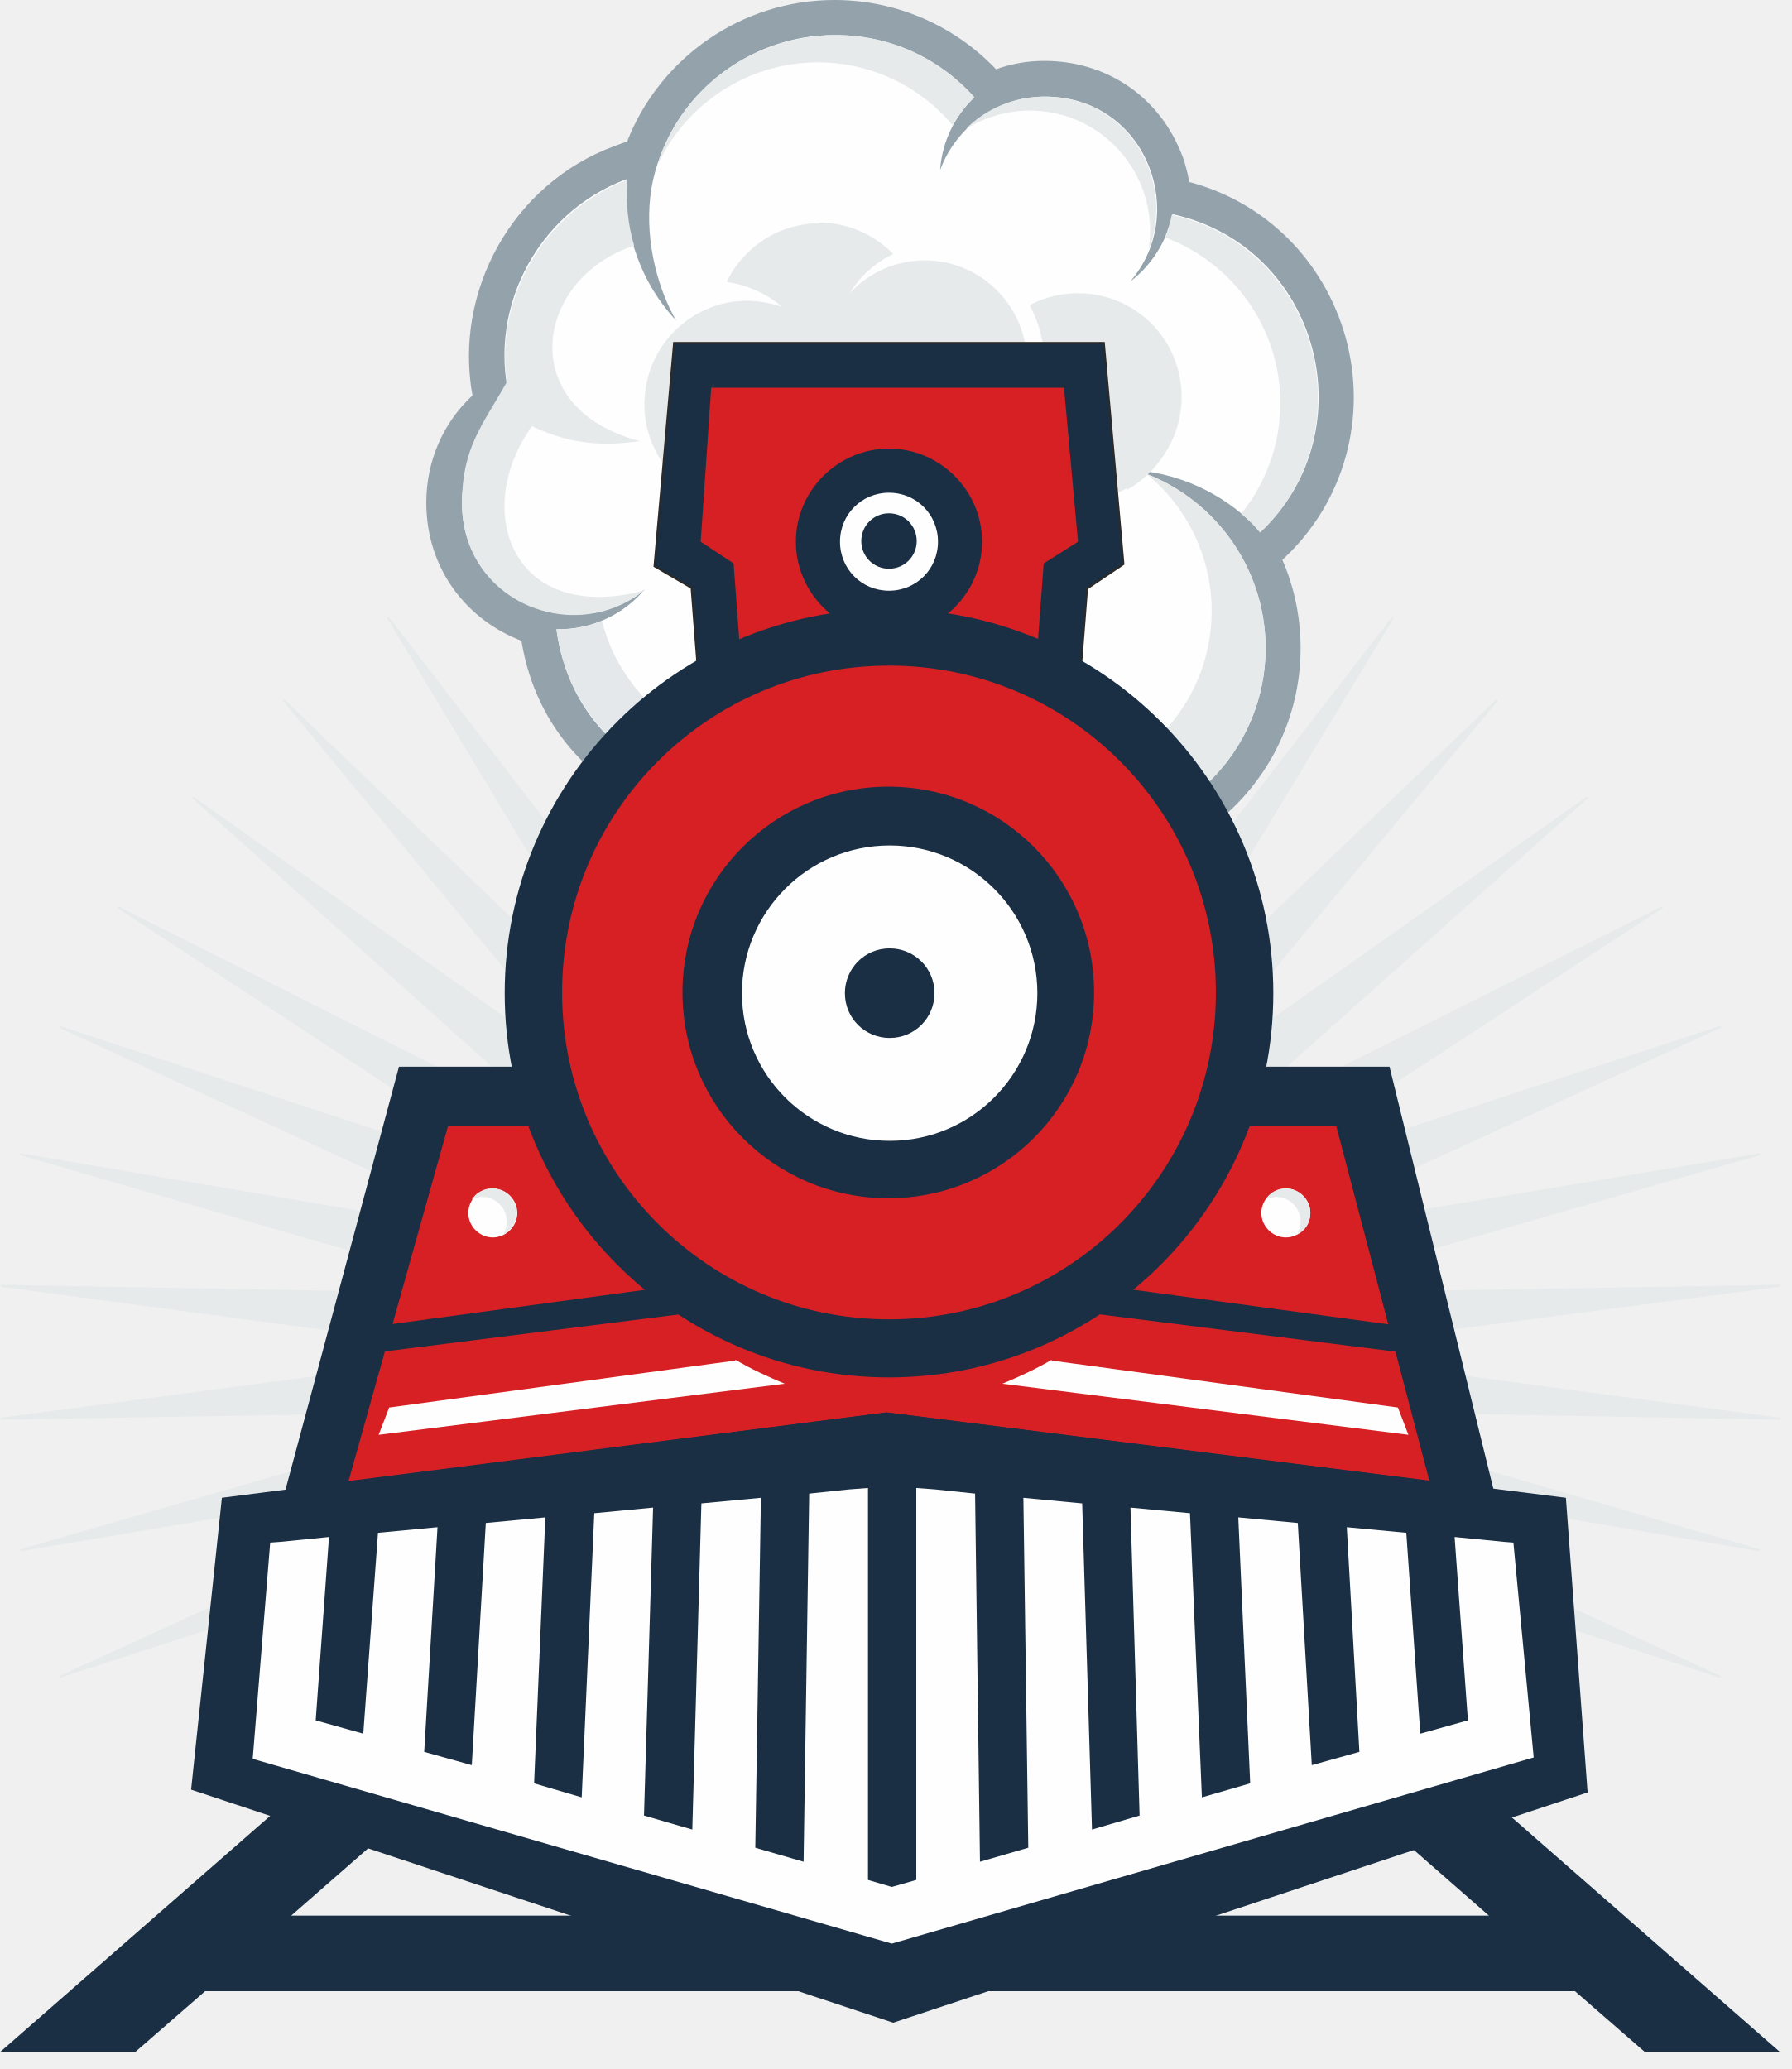
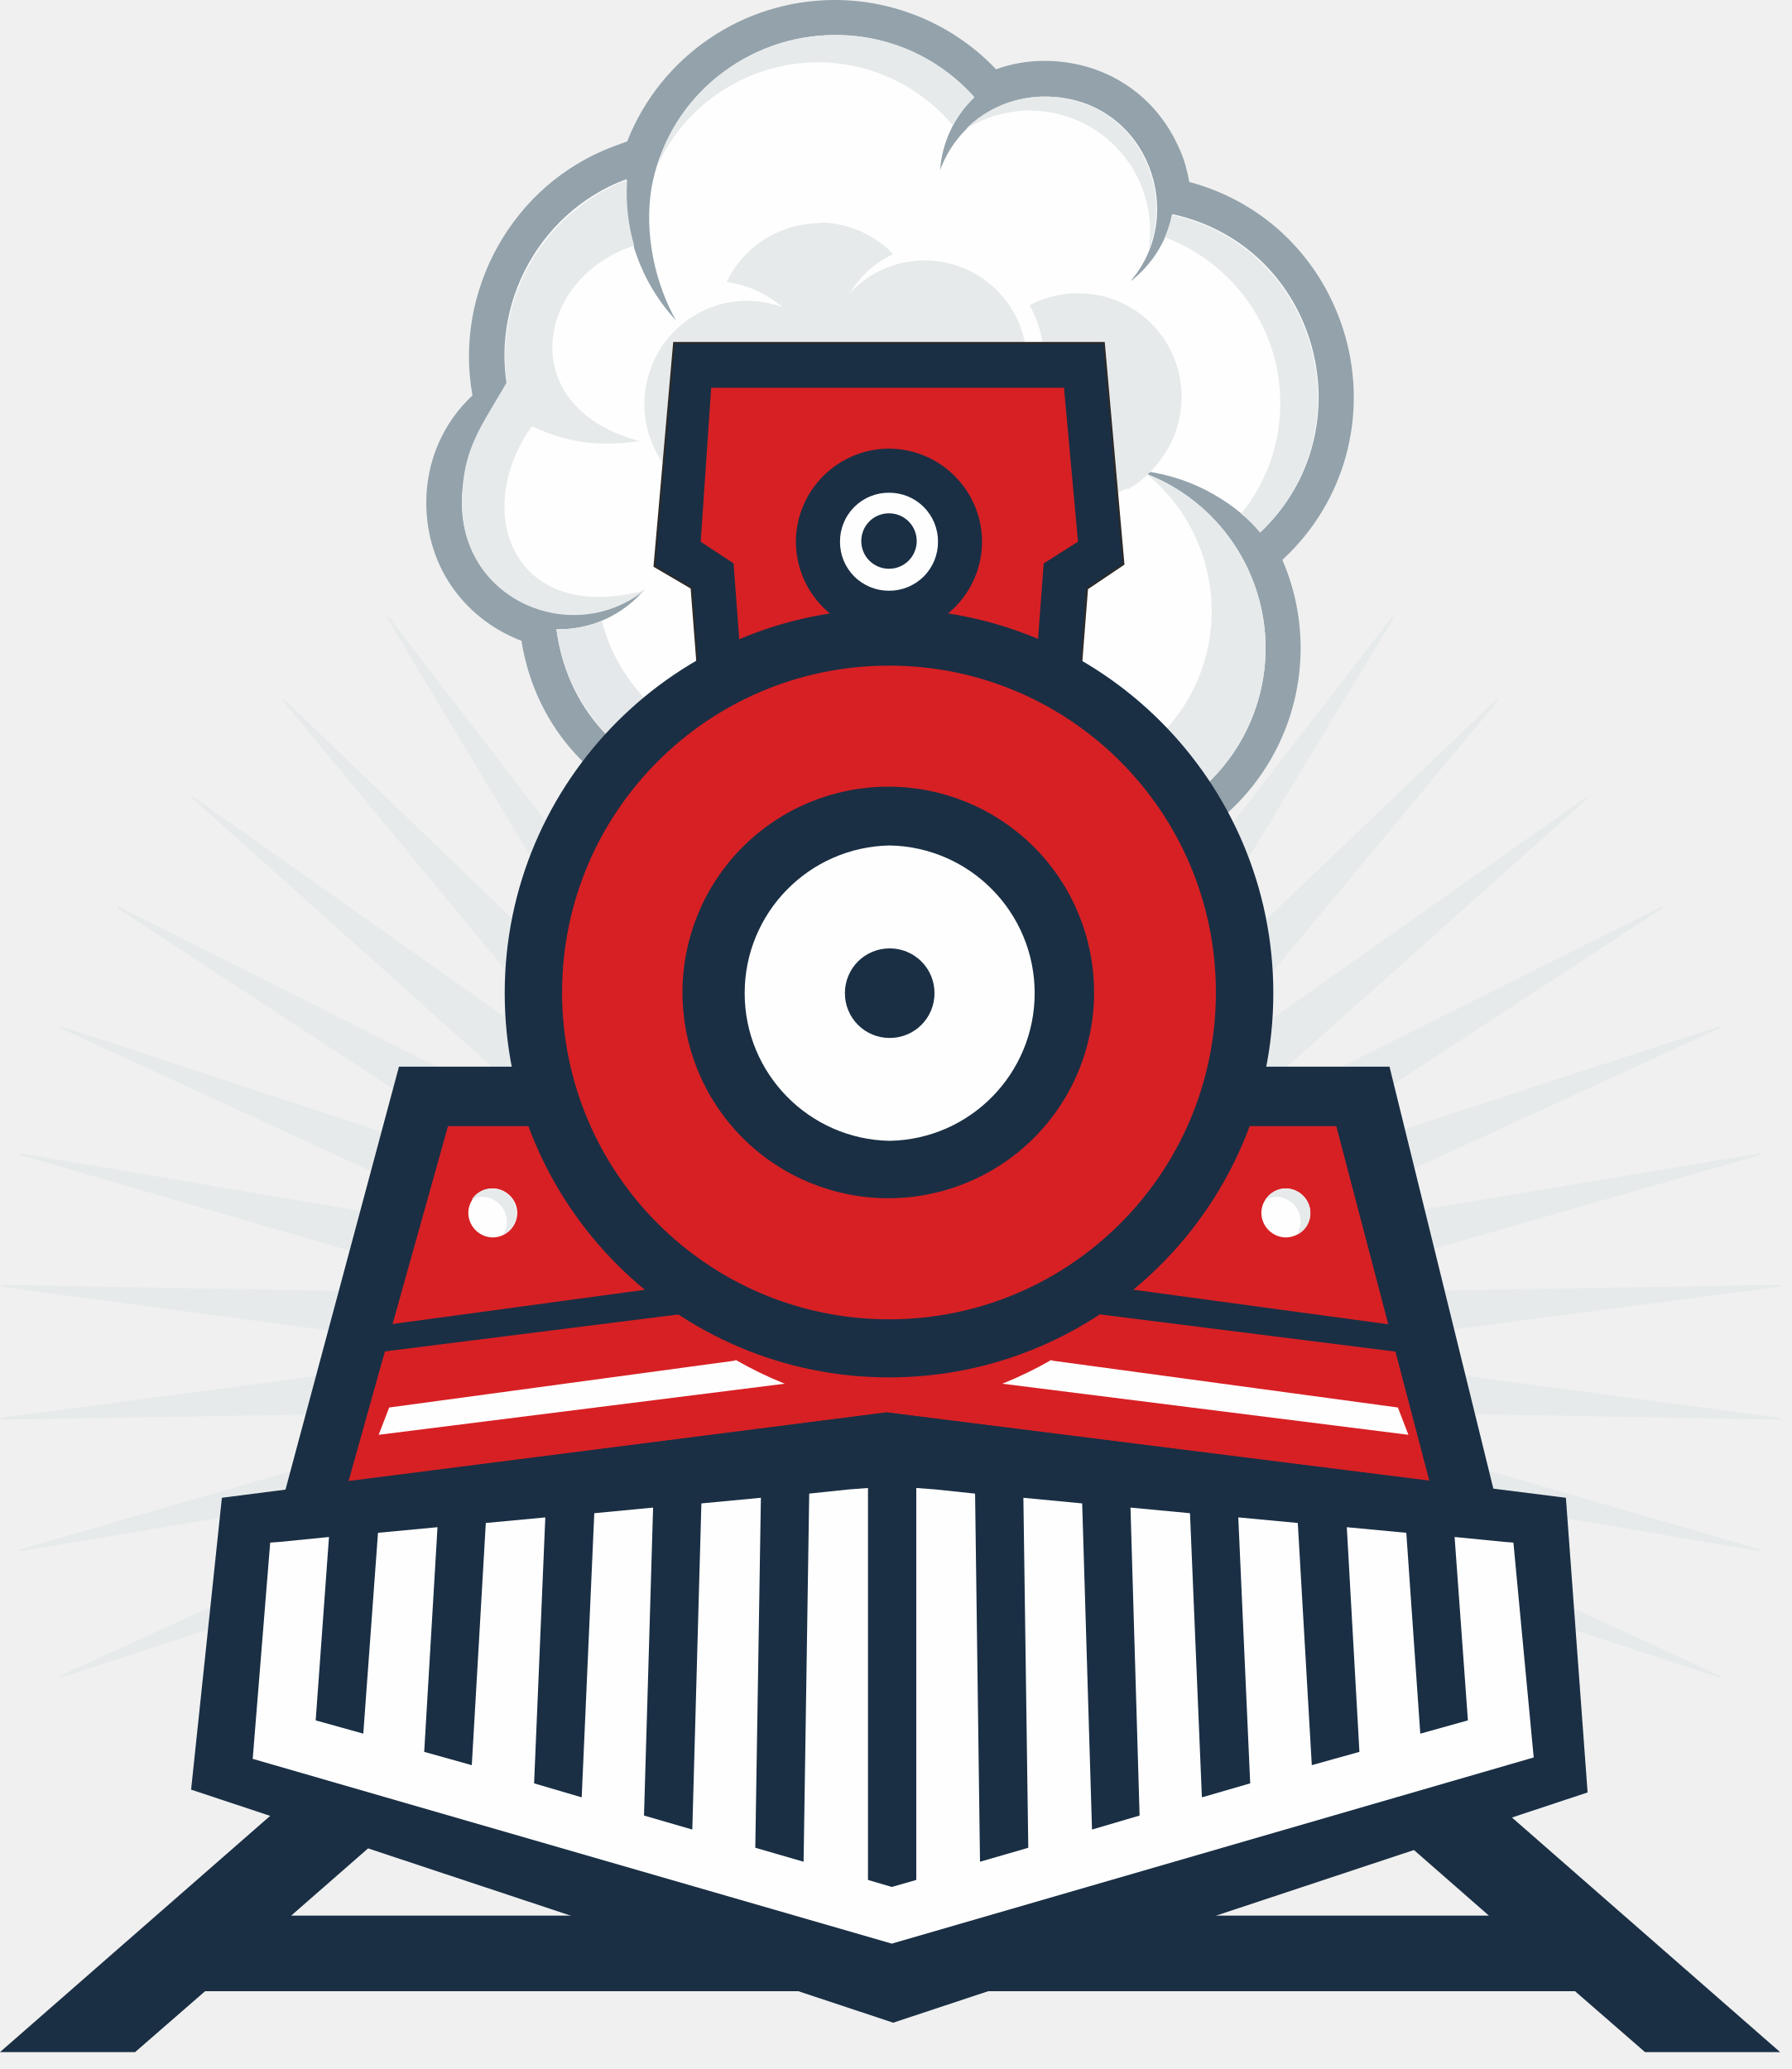
- <svg xmlns="http://www.w3.org/2000/svg" width="71" height="82" viewBox="0 0 71 82" fill="none">
-   <path fill-rule="evenodd" clip-rule="evenodd" d="M35.284 18.336L34.091 38.308H34.119L30.014 18.724L31.817 38.641H31.845L24.854 19.889L29.625 39.334H29.653L19.945 21.831L27.573 40.333L15.367 24.466L25.686 41.637L11.234 27.739L23.994 43.19H24.022L7.628 31.595L22.58 44.993V44.965L4.66 35.95L21.442 46.963L2.358 40.694L20.61 49.099L0.805 45.742L20.111 51.345V51.318L0.028 50.957L19.945 53.62V53.592L0.028 56.227L20.111 55.895V55.867L0.805 61.442L20.638 58.114H20.61L2.358 66.463L21.47 60.25L9.515 68.044H10.985L22.607 62.219L16.172 67.961H18.447L24.05 64.022H24.022L20.749 67.961H23.245L25.714 65.576L24.272 67.961H26.768L27.601 66.879V66.852L27.157 67.961H29.625L29.681 67.878V67.85L29.653 67.961H40.943L40.915 67.85L40.971 67.961H43.439L42.968 66.852L43.828 67.961H46.324L44.854 65.548L47.351 67.961H49.819L46.546 63.967V63.994L52.15 67.961H54.396L47.961 62.191L59.389 67.961H60.915L49.098 60.194V60.222L68.183 66.463L49.93 58.058V58.086L69.736 61.442L50.43 55.839V55.867L70.54 56.227L50.596 53.565L70.54 50.957L50.43 51.29L69.736 45.742L49.93 49.043V49.071L68.183 40.694L49.071 46.935H49.098L65.88 35.95L47.933 44.938V44.965L62.912 31.595L46.519 43.162L59.334 27.739L44.826 41.609L55.201 24.466L42.94 40.305L50.624 21.831L40.86 39.307L45.686 19.889L38.668 38.641L40.555 18.724L36.394 38.308L35.284 18.336Z" fill="#E7EAEB" stroke="#E7EAEB" stroke-width="0.076" />
-   <path fill-rule="evenodd" clip-rule="evenodd" d="M20.693 25.409C18.557 24.605 16.893 22.607 16.893 19.917C16.893 18.28 17.558 16.754 18.723 15.673C17.974 11.539 20.305 7.295 24.327 5.797L24.854 5.603C26.157 2.275 29.403 0 33.064 0C35.505 0 37.808 0.999 39.472 2.746C40.082 2.524 40.72 2.413 41.386 2.413C43.744 2.413 45.797 3.717 46.74 5.908C46.934 6.324 47.045 6.768 47.128 7.212C50.152 8.017 52.454 10.319 53.314 13.342C54.202 16.505 53.286 19.861 50.901 22.108L50.817 22.191C51.289 23.273 51.539 24.466 51.539 25.686C51.539 30.541 47.6 34.507 42.718 34.507C39.666 34.507 36.892 32.926 35.311 30.457C30.457 34.951 21.83 32.538 20.665 25.409H20.693Z" fill="#93A2AB" />
-   <path fill-rule="evenodd" clip-rule="evenodd" d="M22.052 24.965C22.995 31.9 32.066 33.675 35.672 27.878C36.615 30.901 39.417 33.093 42.745 33.093C46.823 33.093 50.152 29.764 50.152 25.686C50.152 22.468 48.071 19.639 45.048 18.64C46.989 18.807 48.709 19.722 49.957 21.081C54.202 17.059 52.288 9.764 46.462 8.488C46.24 9.57 45.63 10.513 44.798 11.151L44.992 10.901C47.045 8.155 45.27 3.828 41.414 3.828C39.528 3.828 37.891 5.021 37.253 6.74C37.336 5.603 37.835 4.604 38.612 3.855C37.253 2.33 35.283 1.387 33.092 1.387C29.569 1.387 26.629 3.855 25.88 7.129C25.491 8.876 25.852 10.929 26.684 12.51L26.795 12.704C25.436 11.262 24.659 9.209 24.826 7.101C21.22 8.432 19.167 12.455 20.304 16.199C19.084 17.004 18.307 18.363 18.307 19.916C18.307 23.828 22.745 25.631 25.547 23.356C24.715 24.355 23.439 24.965 22.052 24.937V24.965Z" fill="#FEFEFE" />
-   <path fill-rule="evenodd" clip-rule="evenodd" d="M46.157 9.403C48.82 10.402 50.734 12.954 50.734 15.977C50.734 17.642 50.152 19.167 49.181 20.36C49.458 20.582 49.708 20.832 49.93 21.109C54.174 17.087 52.26 9.792 46.435 8.516C46.379 8.821 46.268 9.126 46.157 9.431V9.403ZM40.804 4.382C43.439 4.382 45.575 6.518 45.575 9.154C45.575 9.403 45.547 9.653 45.519 9.902C46.573 7.24 44.798 3.828 41.386 3.828C40.193 3.828 39.084 4.299 38.279 5.104C39.001 4.66 39.888 4.382 40.804 4.382Z" fill="#E7EAEB" />
-   <path fill-rule="evenodd" clip-rule="evenodd" d="M25.713 27.85C24.826 26.963 24.16 25.853 23.855 24.605C23.3 24.827 22.69 24.966 22.052 24.938C22.301 26.769 23.134 28.267 24.271 29.321C24.715 28.794 25.214 28.294 25.713 27.85Z" fill="#E5E8EA" />
-   <path fill-rule="evenodd" clip-rule="evenodd" d="M25.408 17.476C24.021 17.67 22.718 17.67 21.081 16.893C18.695 20.194 20.249 24.771 25.519 23.412C22.69 25.631 18.307 23.828 18.307 19.944C18.307 17.753 19.112 16.865 20.082 15.145C19.611 11.733 21.608 8.349 24.854 7.129C24.798 8.016 24.881 8.904 25.131 9.736C21.192 11.012 20.332 16.227 25.436 17.503L25.408 17.476ZM32.399 2.469C34.535 2.469 36.476 3.44 37.752 4.965C37.974 4.549 38.252 4.189 38.612 3.856C34.701 -0.499 27.628 1.22 26.019 6.63C27.1 4.189 29.569 2.469 32.426 2.469H32.399Z" fill="#E7EAEB" />
-   <path fill-rule="evenodd" clip-rule="evenodd" d="M50.151 25.686C50.151 22.635 48.265 19.889 45.463 18.807C47.017 20.083 48.015 22.053 48.015 24.216C48.015 26.102 47.266 27.822 46.046 29.071C46.656 29.736 47.183 30.457 47.655 31.234C49.18 29.875 50.151 27.905 50.151 25.686Z" fill="#E7EAEB" />
-   <path fill-rule="evenodd" clip-rule="evenodd" d="M36.448 21.026C37.751 21.026 38.806 22.081 38.806 23.384C38.806 24.688 37.751 25.742 36.448 25.742C35.144 25.742 34.09 24.688 34.09 23.384C34.09 22.081 35.144 21.026 36.448 21.026Z" fill="white" />
-   <path fill-rule="evenodd" clip-rule="evenodd" d="M32.454 8.821C33.591 8.821 34.645 9.292 35.394 10.069C34.34 10.568 33.536 11.511 33.23 12.649C33.813 11.678 34.812 10.984 35.949 10.762C38.279 10.319 40.387 11.9 40.776 14.063H28.737L28.237 19.888C27.405 19.583 26.656 19.001 26.129 18.141C24.188 14.923 27.322 10.873 31.011 12.177C30.401 11.65 29.624 11.289 28.792 11.178C29.458 9.791 30.873 8.848 32.481 8.848L32.454 8.821ZM41.247 14.036C41.303 13.398 41.191 12.732 40.914 12.121C43.577 10.901 46.712 12.843 46.712 15.866C46.712 17.531 45.824 18.751 44.659 19.417L44.187 14.063H41.247V14.036Z" fill="#E7EAEB" />
-   <path fill-rule="evenodd" clip-rule="evenodd" d="M29.597 11.928C27.378 11.928 25.547 13.732 25.547 15.978C25.547 18.198 27.35 20.028 29.597 20.028C31.816 20.028 33.647 18.225 33.647 15.978C33.647 13.759 31.844 11.928 29.597 11.928Z" fill="#E7EAEB" />
-   <path fill-rule="evenodd" clip-rule="evenodd" d="M42.718 11.622C40.444 11.622 38.613 13.453 38.613 15.728C38.613 18.002 40.444 19.833 42.718 19.833C44.993 19.833 46.824 18.002 46.824 15.728C46.824 13.453 44.993 11.622 42.718 11.622Z" fill="#E7EAEB" />
-   <path fill-rule="evenodd" clip-rule="evenodd" d="M36.588 14.396L39.056 18.502C40.499 17.642 41.386 16.061 41.386 14.396C41.386 11.761 39.251 9.598 36.588 9.598C36.504 9.598 36.449 9.598 36.366 9.598L36.588 14.396Z" fill="#FEFEFE" />
-   <path fill-rule="evenodd" clip-rule="evenodd" d="M36.643 10.319C34.424 10.319 32.593 12.122 32.593 14.369C32.593 16.588 34.396 18.419 36.643 18.419C38.862 18.419 40.693 16.616 40.693 14.369C40.693 12.15 38.89 10.319 36.643 10.319Z" fill="#E7EAEB" />
-   <path fill-rule="evenodd" clip-rule="evenodd" d="M20.111 63.744H25.465L11.539 75.921H59.001L44.993 63.661H50.346L70.54 81.331H65.187L62.413 78.917H8.128L5.354 81.331H0L20.111 63.744Z" fill="#1A2F44" />
-   <path fill-rule="evenodd" clip-rule="evenodd" d="M15.811 42.274H55.062L59.361 59.75H11.123L15.811 42.274Z" fill="#1A2F44" />
-   <path fill-rule="evenodd" clip-rule="evenodd" d="M17.753 44.633H52.954L56.643 58.696L35.118 55.978L13.814 58.696L17.753 44.633Z" fill="#D72024" />
-   <path fill-rule="evenodd" clip-rule="evenodd" d="M62.052 59.361L62.912 71.039L35.395 80.165L7.573 70.928L8.793 59.361L35.145 55.977L62.052 59.361Z" fill="#1A2F44" />
-   <path d="M59.972 61.137L59.611 61.109L57.642 60.915L58.169 68.183L56.282 68.71L55.728 60.749L53.37 60.527L53.869 69.431L51.983 69.958L51.428 60.36L49.07 60.138L49.542 70.679L47.628 71.234L47.156 59.972L44.798 59.75L45.159 71.955L43.273 72.51L42.884 59.584L40.554 59.362L40.748 73.231L38.834 73.786L38.64 59.195L37.059 59.029L36.31 58.973V74.507L35.339 74.785L34.396 74.507V58.973L33.647 59.029L32.066 59.195L31.844 73.786L29.93 73.231L30.152 59.362L27.794 59.584L27.434 72.51L25.52 71.955L25.88 59.75L23.55 59.972L23.051 71.234L21.165 70.679L21.609 60.138L19.251 60.36L18.696 69.958L16.81 69.431L17.337 60.527L14.979 60.749L14.396 68.71L12.51 68.183L13.037 60.915L11.095 61.109L10.707 61.137L10.014 69.708L35.339 77.031L60.776 69.653L59.972 61.137Z" fill="#FEFEFE" />
-   <path fill-rule="evenodd" clip-rule="evenodd" d="M50.955 47.101C51.482 47.101 51.926 47.545 51.926 48.072C51.926 48.599 51.482 49.043 50.955 49.043C50.428 49.043 49.984 48.599 49.984 48.072C49.984 47.545 50.428 47.101 50.955 47.101Z" fill="#FEFEFE" />
-   <path d="M51.538 48.405C51.538 48.599 51.482 48.765 51.399 48.932C51.732 48.765 51.926 48.46 51.926 48.072C51.926 47.545 51.482 47.101 50.955 47.101C50.622 47.101 50.317 47.267 50.151 47.545C50.29 47.489 50.428 47.434 50.567 47.434C51.094 47.434 51.538 47.878 51.538 48.405Z" fill="#E7EAEB" />
-   <path fill-rule="evenodd" clip-rule="evenodd" d="M19.529 47.101C20.055 47.101 20.499 47.545 20.499 48.072C20.499 48.599 20.055 49.043 19.529 49.043C19.001 49.043 18.558 48.599 18.558 48.072C18.558 47.545 19.001 47.101 19.529 47.101Z" fill="#FEFEFE" />
-   <path d="M20.082 48.405C20.082 48.599 20.027 48.765 19.944 48.932C20.276 48.765 20.471 48.46 20.471 48.072C20.471 47.545 20.027 47.101 19.5 47.101C19.167 47.101 18.862 47.267 18.695 47.545C18.834 47.489 18.973 47.434 19.111 47.434C19.638 47.434 20.082 47.878 20.082 48.405Z" fill="#E7EAEB" />
-   <path fill-rule="evenodd" clip-rule="evenodd" d="M29.125 53.925L15.422 55.783L15.006 56.865L31.095 54.84C30.429 54.562 29.764 54.257 29.153 53.897L29.125 53.925Z" fill="#FEFEFE" />
-   <path fill-rule="evenodd" clip-rule="evenodd" d="M41.692 53.925L55.395 55.783L55.811 56.865L39.722 54.84C40.388 54.562 41.054 54.257 41.664 53.897L41.692 53.925Z" fill="#FEFEFE" />
-   <path fill-rule="evenodd" clip-rule="evenodd" d="M27.35 50.874L13.647 52.732L13.23 53.814L29.319 51.789C28.653 51.512 27.988 51.207 27.377 50.846L27.35 50.874Z" fill="#1A2F44" />
-   <path fill-rule="evenodd" clip-rule="evenodd" d="M43.134 50.874L56.837 52.732L57.253 53.814L41.165 51.789C41.83 51.512 42.496 51.207 43.106 50.846L43.134 50.874Z" fill="#1A2F44" />
-   <path fill-rule="evenodd" clip-rule="evenodd" d="M26.712 13.592H43.743L44.52 22.358L43.078 23.328L42.828 26.518L27.655 26.546L27.405 23.301L25.935 22.441L26.712 13.592Z" fill="#1A2F44" stroke="#2B2A29" stroke-width="0.076" />
-   <path fill-rule="evenodd" clip-rule="evenodd" d="M28.183 15.367H42.163L42.718 21.47L41.359 22.33L41.109 25.686H29.32L29.07 22.33L27.767 21.47L28.183 15.367Z" fill="#D72024" />
-   <path fill-rule="evenodd" clip-rule="evenodd" d="M35.229 24.133C43.634 24.133 50.458 30.957 50.458 39.362C50.458 47.767 43.634 54.59 35.229 54.59C26.824 54.59 20 47.767 20 39.362C20 30.957 26.824 24.133 35.229 24.133Z" fill="#1A2F44" />
-   <path fill-rule="evenodd" clip-rule="evenodd" d="M35.229 26.38C42.385 26.38 48.183 32.177 48.183 39.334C48.183 46.49 42.385 52.288 35.229 52.288C28.072 52.288 22.274 46.49 22.274 39.334C22.274 32.177 28.072 26.38 35.229 26.38Z" fill="#D72024" />
-   <path fill-rule="evenodd" clip-rule="evenodd" d="M35.201 31.178C39.722 31.178 43.356 34.84 43.356 39.334C43.356 43.855 39.694 47.489 35.201 47.489C30.679 47.489 27.045 43.828 27.045 39.334C27.045 34.812 30.707 31.178 35.201 31.178Z" fill="#1A2F44" />
-   <path fill-rule="evenodd" clip-rule="evenodd" d="M35.255 33.508C38.473 33.508 41.108 36.116 41.108 39.361C41.108 42.579 38.501 45.214 35.255 45.214C32.038 45.214 29.402 42.607 29.402 39.361C29.402 36.144 32.01 33.508 35.255 33.508Z" fill="#FEFEFE" />
-   <path fill-rule="evenodd" clip-rule="evenodd" d="M35.256 37.587C36.227 37.587 37.032 38.363 37.032 39.362C37.032 40.333 36.255 41.137 35.256 41.137C34.285 41.137 33.481 40.361 33.481 39.362C33.481 38.391 34.258 37.587 35.256 37.587Z" fill="#1A2F44" />
-   <path fill-rule="evenodd" clip-rule="evenodd" d="M35.227 17.78C33.202 17.78 31.538 19.445 31.538 21.47C31.538 23.495 33.202 25.159 35.227 25.159C37.252 25.159 38.917 23.495 38.917 21.47C38.917 19.445 37.252 17.78 35.227 17.78Z" fill="#1A2F44" />
-   <path fill-rule="evenodd" clip-rule="evenodd" d="M35.228 19.528C34.147 19.528 33.287 20.388 33.287 21.47C33.287 22.552 34.147 23.412 35.228 23.412C36.31 23.412 37.17 22.552 37.17 21.47C37.17 20.388 36.31 19.528 35.228 19.528Z" fill="#FEFEFE" />
-   <path fill-rule="evenodd" clip-rule="evenodd" d="M35.228 20.444C35.783 20.444 36.227 20.888 36.227 21.443C36.227 21.997 35.783 22.441 35.228 22.441C34.673 22.441 34.23 21.997 34.23 21.443C34.23 20.888 34.673 20.444 35.228 20.444Z" fill="#1A2F44" stroke="#1A2F44" stroke-width="0.2" />
+ <svg xmlns="http://www.w3.org/2000/svg" width="71" height="82" fill="none">
+   <path fill-rule="evenodd" clip-rule="evenodd" d="M35.284 18.336l-1.193 19.972h.028l-4.105-19.584 1.803 19.917h.027l-6.99-18.752 4.771 19.445h.028l-9.708-17.503 7.628 18.502-12.206-15.867 10.32 17.17L11.233 27.74l12.76 15.451h.028L7.628 31.595 22.58 44.993v-.028L4.66 35.95l16.782 11.013-19.084-6.27L20.61 49.1.805 45.742l19.306 5.603v-.027l-20.083-.36 19.917 2.662v-.028L.027 56.228l20.083-.333v-.028L.805 61.442l19.833-3.328h-.028l-18.252 8.35L21.47 60.25 9.515 68.044h1.47l11.622-5.825-6.435 5.742h2.275l5.603-3.939h-.028l-3.273 3.94h2.496l2.47-2.386-1.443 2.385h2.496l.832-1.082v-.028l-.443 1.11h2.468l.056-.083v-.028l-.028.111h11.29l-.028-.11.056.11h2.468l-.471-1.11.86 1.11h2.496l-1.47-2.413 2.497 2.413h2.468l-3.273-3.994v.027l5.604 3.967h2.246l-6.435-5.77 11.428 5.77h1.526l-11.817-7.767v.028l19.085 6.241-18.253-8.405v.028l19.806 3.356L50.43 55.84v.028l20.11.36-19.944-2.662 19.944-2.608-20.11.333 19.306-5.548-19.806 3.301v.028l18.253-8.377-19.113 6.24h.028L65.88 35.95l-17.947 8.988v.027l14.98-13.37-16.394 11.567L59.334 27.74 44.826 41.608l10.375-17.143-12.26 15.84 7.683-18.475-9.764 17.476 4.826-19.418-7.018 18.752 1.887-19.917-4.161 19.584-1.11-19.972z" fill="#E7EAEB" stroke="#E7EAEB" stroke-width=".076" />
+   <path fill-rule="evenodd" clip-rule="evenodd" d="M20.693 25.409c-2.136-.804-3.8-2.802-3.8-5.492 0-1.637.665-3.163 1.83-4.244-.749-4.134 1.582-8.378 5.604-9.876l.527-.194A8.84 8.84 0 0133.064 0a8.83 8.83 0 016.408 2.746 5.556 5.556 0 011.914-.333c2.358 0 4.41 1.304 5.354 3.495.194.416.305.86.388 1.304 3.024.805 5.326 3.107 6.186 6.13.888 3.163-.028 6.52-2.413 8.766l-.084.083a8.757 8.757 0 01.722 3.495c0 4.855-3.94 8.821-8.821 8.821a8.81 8.81 0 01-7.407-4.05c-4.854 4.494-13.48 2.08-14.646-5.048h.028z" fill="#93A2AB" />
+   <path fill-rule="evenodd" clip-rule="evenodd" d="M22.052 24.965c.943 6.935 10.014 8.71 13.62 2.913.943 3.023 3.745 5.215 7.073 5.215 4.078 0 7.407-3.33 7.407-7.407a7.43 7.43 0 00-5.104-7.046c1.941.167 3.661 1.082 4.91 2.441 4.244-4.022 2.33-11.317-3.496-12.593a4.507 4.507 0 01-1.664 2.663l.194-.25c2.053-2.746.278-7.073-3.578-7.073a4.445 4.445 0 00-4.161 2.912 4.424 4.424 0 011.36-2.885 7.359 7.359 0 00-5.521-2.468c-3.523 0-6.463 2.468-7.212 5.742-.389 1.747-.028 3.8.804 5.381l.111.194a7.393 7.393 0 01-1.97-5.603c-3.605 1.331-5.658 5.354-4.52 9.098a4.419 4.419 0 00-1.998 3.717c0 3.912 4.438 5.715 7.24 3.44a4.432 4.432 0 01-3.495 1.581v.028z" fill="#FEFEFE" />
+   <path fill-rule="evenodd" clip-rule="evenodd" d="M46.157 9.403c2.663.999 4.577 3.55 4.577 6.574 0 1.665-.582 3.19-1.553 4.383.277.222.527.472.749.75 4.244-4.023 2.33-11.318-3.495-12.594-.056.305-.167.61-.278.915v-.028zm-5.353-5.02a4.77 4.77 0 014.77 4.77c0 .25-.027.5-.055.75 1.054-2.663-.721-6.075-4.133-6.075a4.384 4.384 0 00-3.107 1.276 4.874 4.874 0 012.525-.722z" fill="#E7EAEB" />
+   <path fill-rule="evenodd" clip-rule="evenodd" d="M25.713 27.85c-.887-.887-1.553-1.997-1.858-3.245a4.347 4.347 0 01-1.803.333c.25 1.83 1.082 3.329 2.219 4.383.444-.527.943-1.027 1.442-1.47z" fill="#E5E8EA" />
+   <path fill-rule="evenodd" clip-rule="evenodd" d="M25.408 17.476c-1.387.194-2.69.194-4.327-.583-2.386 3.3-.832 7.878 4.438 6.519-2.83 2.219-7.212.416-7.212-3.468 0-2.191.805-3.079 1.775-4.799-.471-3.412 1.526-6.796 4.771-8.016a7.471 7.471 0 00.278 2.607c-3.939 1.276-4.799 6.491.305 7.767l-.028-.027zm6.99-15.007c2.136 0 4.078.97 5.354 2.496.222-.416.5-.776.86-1.11C34.701-.498 27.627 1.22 26.02 6.63a7.02 7.02 0 016.407-4.161H32.4zm17.753 23.217c0-3.05-1.886-5.797-4.688-6.879a7.018 7.018 0 012.552 5.41 6.928 6.928 0 01-1.97 4.854 13.62 13.62 0 011.61 2.163 7.398 7.398 0 002.496-5.548z" fill="#E7EAEB" />
+   <path fill-rule="evenodd" clip-rule="evenodd" d="M36.448 21.026a2.356 2.356 0 012.358 2.358 2.356 2.356 0 01-2.358 2.358 2.356 2.356 0 01-2.358-2.358 2.356 2.356 0 012.358-2.358z" fill="#fff" />
+   <path fill-rule="evenodd" clip-rule="evenodd" d="M32.454 8.82c1.137 0 2.191.472 2.94 1.249a4.026 4.026 0 00-2.164 2.58 4.092 4.092 0 012.719-1.887c2.33-.444 4.438 1.138 4.827 3.301h-12.04l-.499 5.825a4.132 4.132 0 01-2.108-1.747c-1.942-3.218 1.193-7.268 4.882-5.964a4.282 4.282 0 00-2.219-.999 4.1 4.1 0 013.69-2.33l-.028-.027zm8.793 5.216a3.844 3.844 0 00-.333-1.915c2.663-1.22 5.798.722 5.798 3.745 0 1.665-.888 2.885-2.053 3.55l-.472-5.353h-2.94v-.027z" fill="#E7EAEB" />
+   <path fill-rule="evenodd" clip-rule="evenodd" d="M29.597 11.928a4.055 4.055 0 00-4.05 4.05c0 2.22 1.803 4.05 4.05 4.05 2.22 0 4.05-1.803 4.05-4.05a4.055 4.055 0 00-4.05-4.05zm13.121-.306a4.096 4.096 0 00-4.105 4.106 4.096 4.096 0 004.105 4.105 4.096 4.096 0 004.106-4.105 4.096 4.096 0 00-4.106-4.106z" fill="#E7EAEB" />
+   <path fill-rule="evenodd" clip-rule="evenodd" d="M36.588 14.396l2.468 4.106a4.807 4.807 0 002.33-4.105 4.8 4.8 0 00-4.798-4.8h-.222l.222 4.8z" fill="#FEFEFE" />
+   <path fill-rule="evenodd" clip-rule="evenodd" d="M36.643 10.319a4.055 4.055 0 00-4.05 4.05 4.055 4.055 0 004.05 4.05c2.22 0 4.05-1.803 4.05-4.05 0-2.22-1.803-4.05-4.05-4.05z" fill="#E7EAEB" />
+   <path fill-rule="evenodd" clip-rule="evenodd" d="M20.11 63.744h5.355L11.539 75.921h47.462l-14.008-12.26h5.353L70.54 81.33h-5.353l-2.774-2.414H8.128L5.354 81.33H0l20.11-17.587zm-4.3-21.47h39.252l4.3 17.476h-48.24l4.688-17.476z" fill="#1A2F44" />
+   <path fill-rule="evenodd" clip-rule="evenodd" d="M17.753 44.633h35.2l3.69 14.063-21.525-2.718-21.304 2.718 3.939-14.063z" fill="#D72024" />
+   <path fill-rule="evenodd" clip-rule="evenodd" d="M62.052 59.361l.86 11.678-27.517 9.126-27.822-9.237 1.22-11.567 26.352-3.384 26.907 3.384z" fill="#1A2F44" />
+   <path d="M59.972 61.137l-.36-.028-1.97-.194.527 7.268-1.887.527-.554-7.961-2.358-.222.5 8.904-1.887.527-.555-9.598-2.358-.222.472 10.541-1.914.555-.472-11.262-2.358-.222.361 12.205-1.886.555-.389-12.926-2.33-.222.194 13.87-1.913.554-.195-14.59-1.58-.167-.75-.056v15.534l-.97.278-.944-.278V58.973l-.749.056-1.58.166-.223 14.591-1.914-.555.222-13.87-2.358.223-.36 12.926-1.914-.555.36-12.205-2.33.222-.499 11.262-1.886-.555.444-10.54-2.358.221-.555 9.598-1.886-.527.527-8.904-2.358.222-.583 7.96-1.886-.526.527-7.268-1.942.194-.388.028-.693 8.571 25.325 7.323 25.437-7.378-.804-8.516z" fill="#FEFEFE" />
+   <path fill-rule="evenodd" clip-rule="evenodd" d="M50.955 47.101c.527 0 .971.444.971.97a.983.983 0 01-.97.972.983.983 0 01-.972-.971c0-.527.444-.97.971-.97z" fill="#FEFEFE" />
+   <path d="M51.538 48.405c0 .194-.056.36-.139.527a.923.923 0 00.527-.86.983.983 0 00-.97-.97.93.93 0 00-.805.443c.139-.056.277-.111.416-.111.527 0 .97.444.97.97z" fill="#E7EAEB" />
+   <path fill-rule="evenodd" clip-rule="evenodd" d="M19.529 47.101c.526 0 .97.444.97.97a.983.983 0 01-.97.972.983.983 0 01-.971-.971c0-.527.443-.97.97-.97z" fill="#FEFEFE" />
+   <path d="M20.082 48.405c0 .194-.055.36-.138.527a.923.923 0 00.527-.86.983.983 0 00-.971-.97.93.93 0 00-.805.443c.139-.056.278-.111.416-.111.527 0 .971.444.971.97z" fill="#E7EAEB" />
+   <path fill-rule="evenodd" clip-rule="evenodd" d="M29.125 53.925l-13.703 1.858-.416 1.082 16.089-2.025a15.694 15.694 0 01-1.942-.943l-.027.028zm12.567 0l13.703 1.858.416 1.082-16.089-2.025a15.7 15.7 0 001.942-.943l.028.028z" fill="#FEFEFE" />
+   <path fill-rule="evenodd" clip-rule="evenodd" d="M27.35 50.874l-13.703 1.858-.417 1.082 16.09-2.025a15.68 15.68 0 01-1.943-.943l-.027.028zm15.784 0l13.703 1.858.416 1.082-16.088-2.025a15.687 15.687 0 001.941-.943l.028.028z" fill="#1A2F44" />
+   <path fill-rule="evenodd" clip-rule="evenodd" d="M26.712 13.592h17.031l.777 8.766-1.442.97-.25 3.19-15.173.028-.25-3.245-1.47-.86.777-8.849z" fill="#1A2F44" stroke="#2B2A29" stroke-width=".076" />
+   <path fill-rule="evenodd" clip-rule="evenodd" d="M28.183 15.367h13.98l.555 6.103-1.36.86-.249 3.356H29.32l-.25-3.356-1.303-.86.416-6.103z" fill="#D72024" />
+   <path fill-rule="evenodd" clip-rule="evenodd" d="M35.229 24.133c8.405 0 15.229 6.824 15.229 15.229S43.634 54.59 35.228 54.59C26.825 54.59 20 47.767 20 39.362s6.824-15.229 15.229-15.229z" fill="#1A2F44" />
+   <path fill-rule="evenodd" clip-rule="evenodd" d="M35.229 26.38c7.156 0 12.954 5.797 12.954 12.954 0 7.156-5.798 12.954-12.954 12.954-7.157 0-12.955-5.797-12.955-12.954 0-7.157 5.798-12.954 12.955-12.954z" fill="#D72024" />
+   <path fill-rule="evenodd" clip-rule="evenodd" d="M35.2 31.178a8.15 8.15 0 018.156 8.156 8.15 8.15 0 01-8.155 8.155 8.15 8.15 0 01-8.156-8.155 8.15 8.15 0 018.156-8.156z" fill="#1A2F44" />
+   <path fill-rule="evenodd" clip-rule="evenodd" d="M35.255 33.508a5.854 5.854 0 010 11.706 5.854 5.854 0 010-11.706z" fill="#FEFEFE" />
+   <path fill-rule="evenodd" clip-rule="evenodd" d="M35.256 37.587a1.77 1.77 0 011.776 1.775 1.77 1.77 0 01-1.776 1.775 1.77 1.77 0 01-1.775-1.775c0-.97.777-1.775 1.775-1.775zm-.029-19.807a3.706 3.706 0 00-3.689 3.69 3.705 3.705 0 003.69 3.69 3.706 3.706 0 003.689-3.69 3.706 3.706 0 00-3.69-3.69z" fill="#1A2F44" />
+   <path fill-rule="evenodd" clip-rule="evenodd" d="M35.228 19.528a1.93 1.93 0 00-1.941 1.942 1.93 1.93 0 001.941 1.942 1.93 1.93 0 001.942-1.942 1.93 1.93 0 00-1.942-1.942z" fill="#FEFEFE" />
+   <path fill-rule="evenodd" clip-rule="evenodd" d="M35.228 20.444c.555 0 .999.444.999.999a.994.994 0 01-.999.998.994.994 0 01-.998-.998c0-.555.443-.999.998-.999z" fill="#1A2F44" stroke="#1A2F44" stroke-width=".2" />
</svg>
